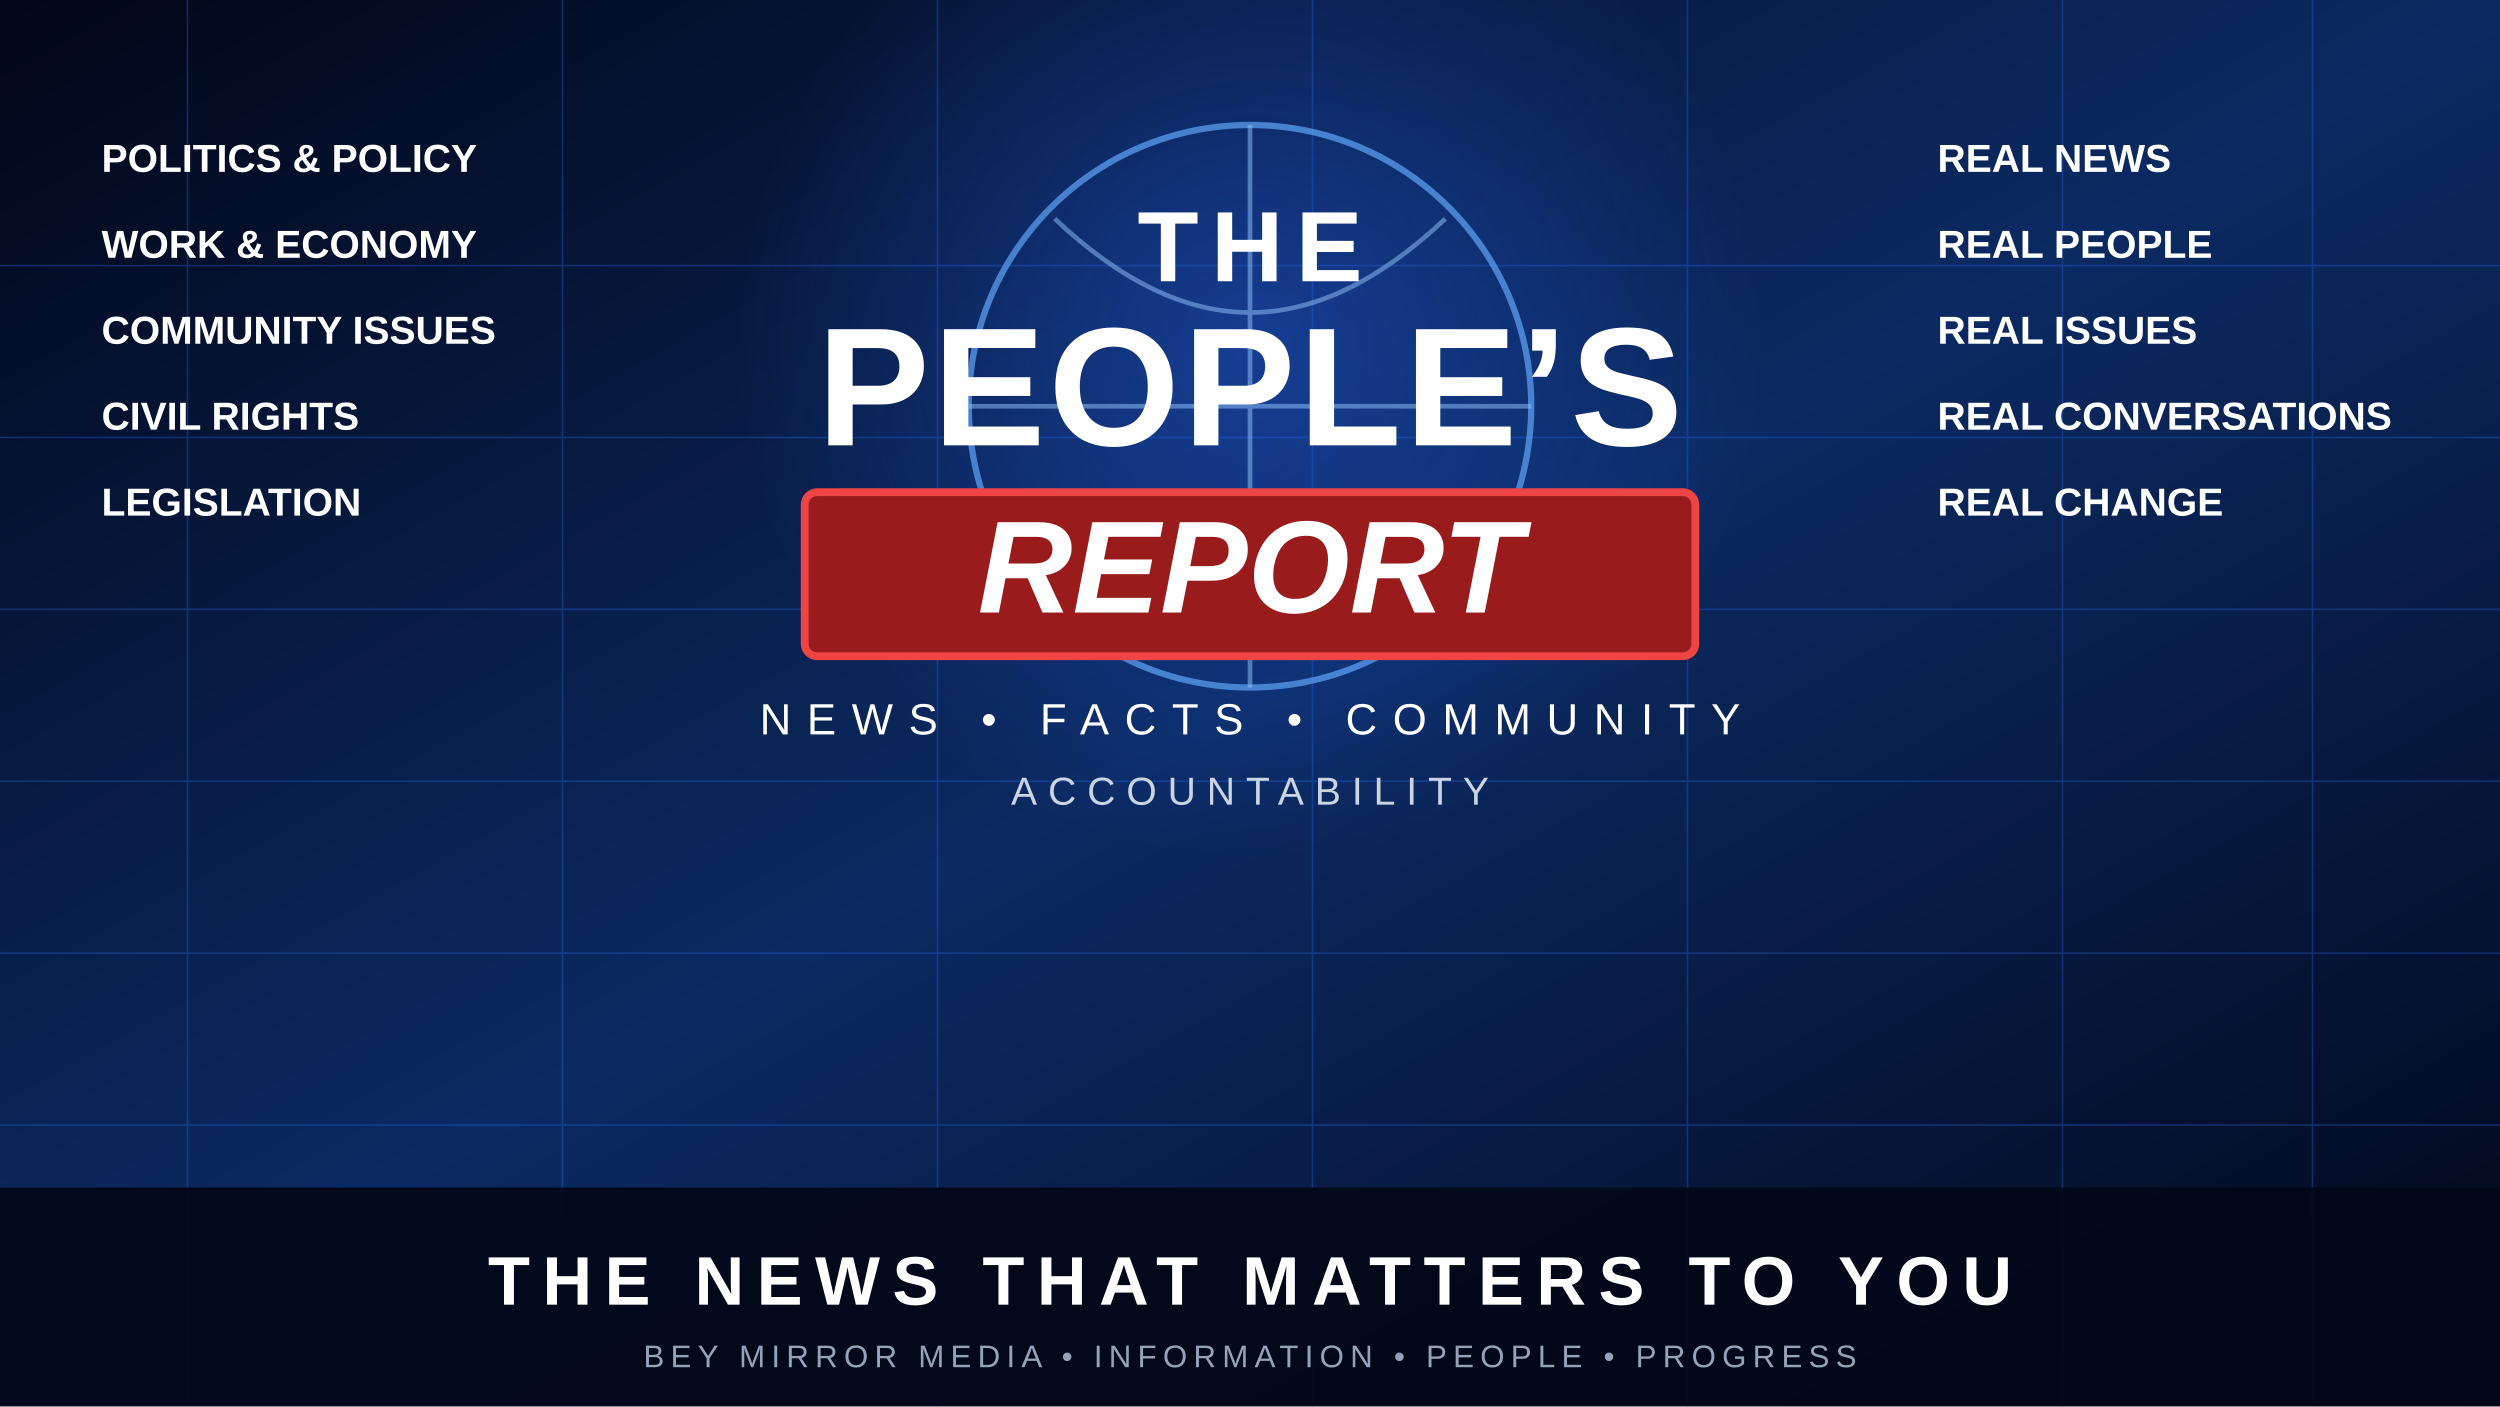
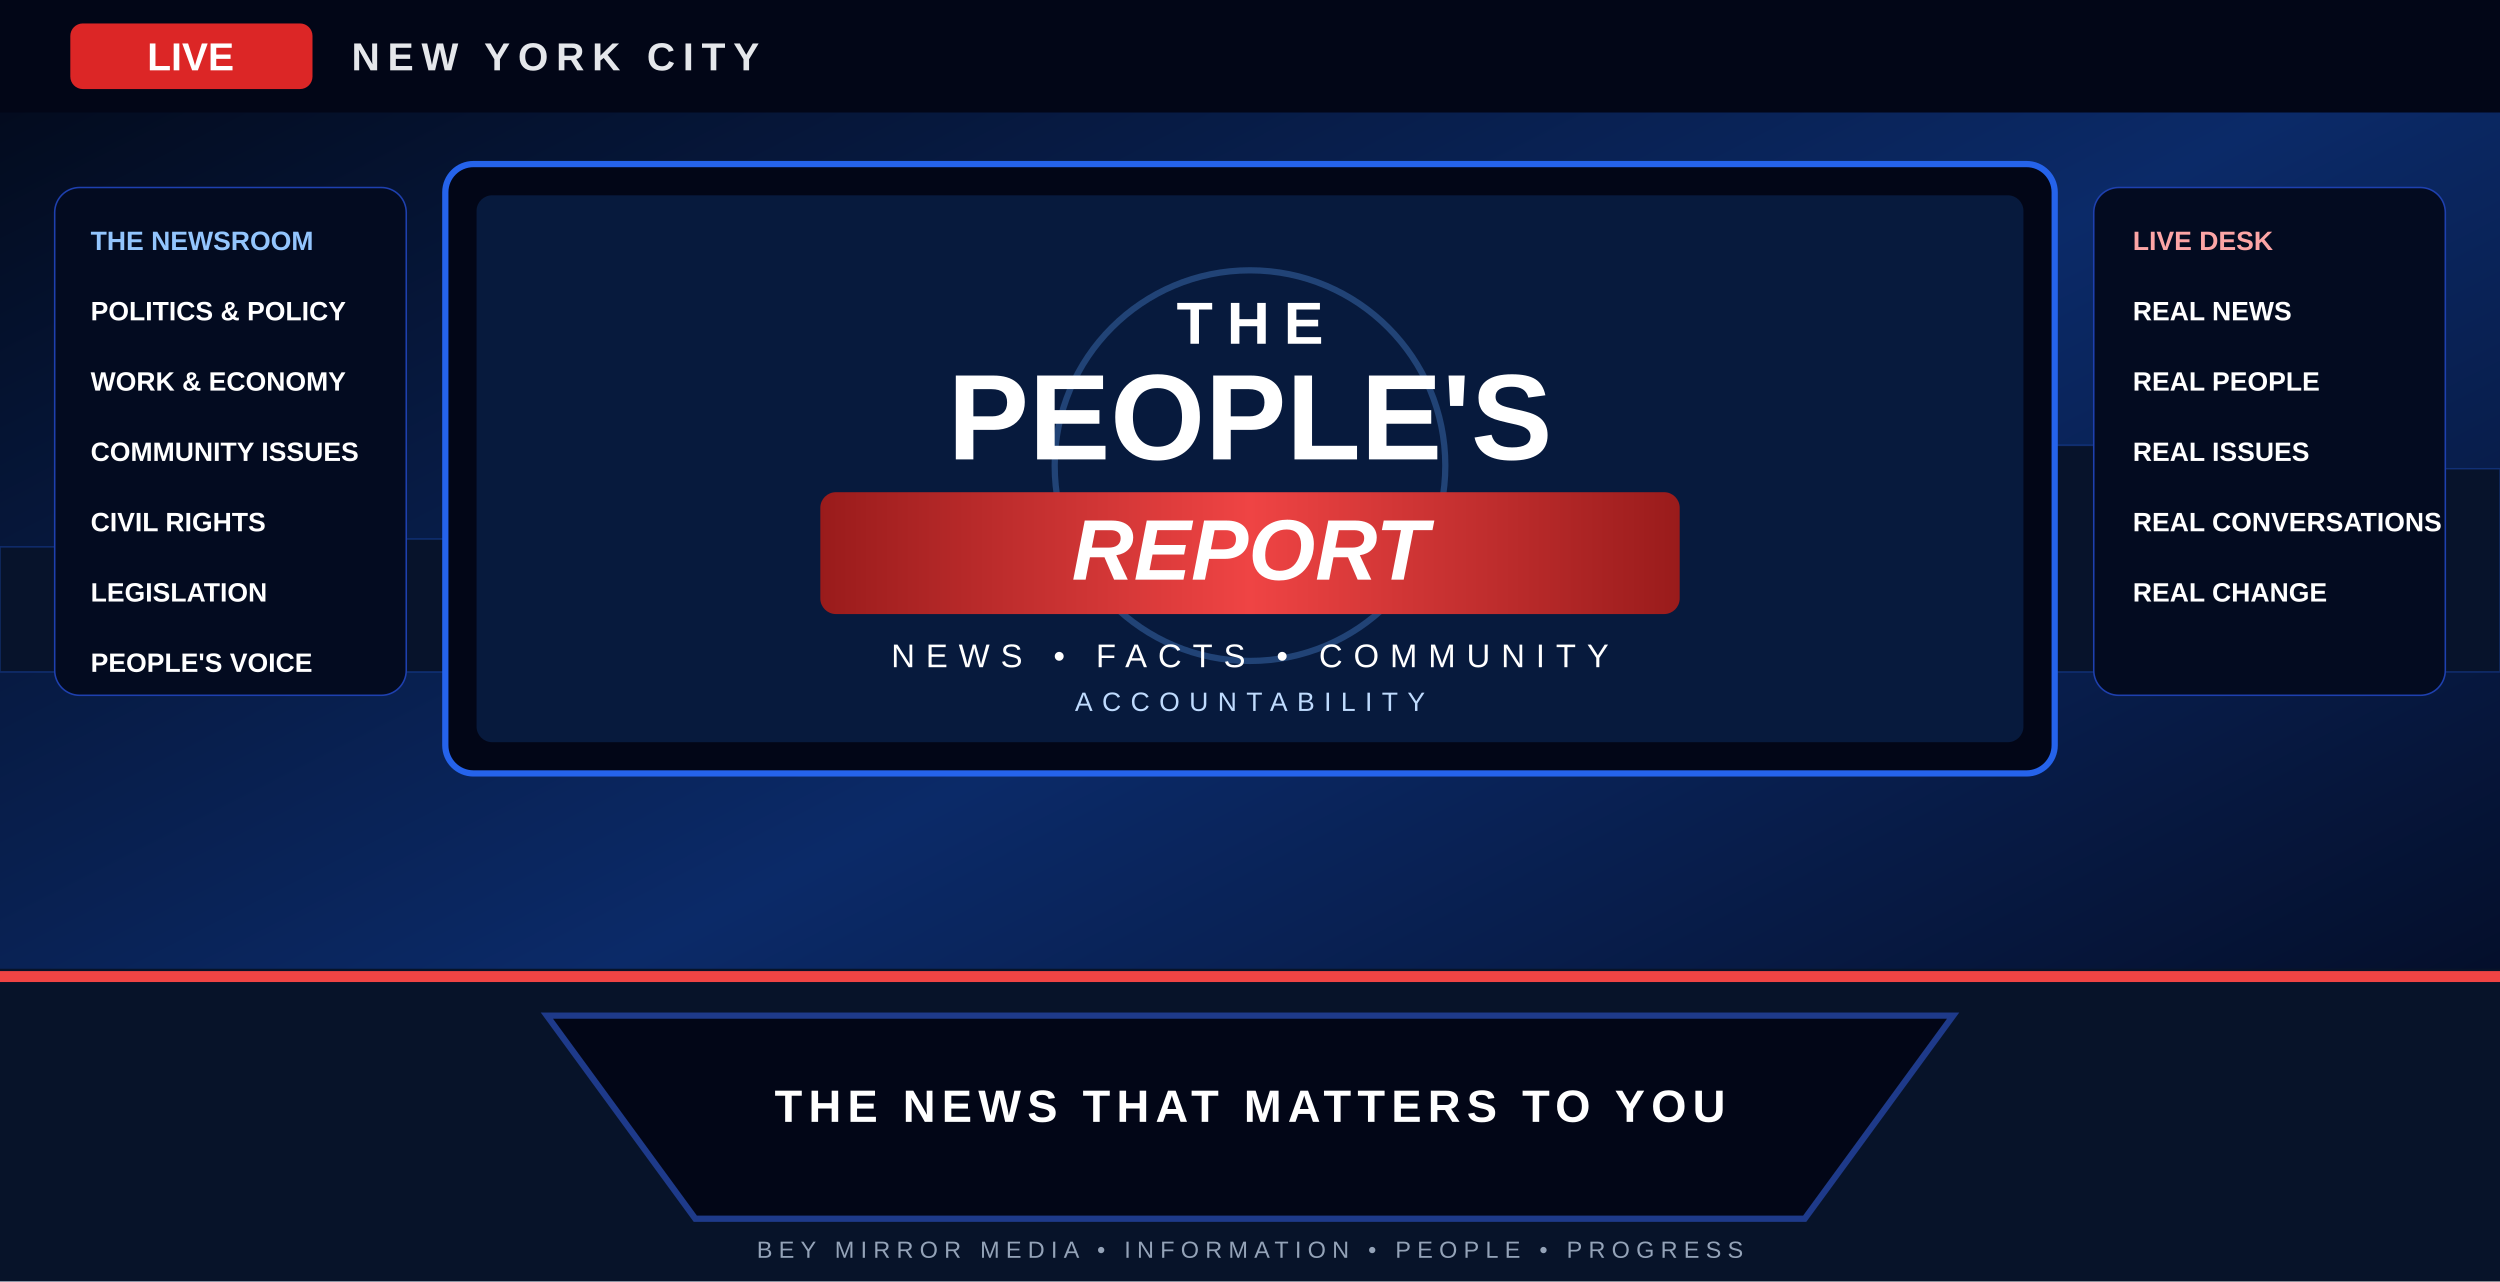
- <svg xmlns="http://www.w3.org/2000/svg" viewBox="0 0 1600 900" role="img" aria-labelledby="title desc">
+ <svg xmlns="http://www.w3.org/2000/svg" viewBox="0 0 1600 820">
  <defs>
-     <linearGradient id="bg" x1="0" x2="1" y1="0" y2="1">
-       <stop stop-color="#020617" />
-       <stop offset=".5" stop-color="#0b2a62" />
+     <linearGradient id="b" x2="1" y2="1">
+       <stop stop-color="#020817" />
+       <stop offset=".5" stop-color="#0b2a68" />
      <stop offset="1" stop-color="#020617" />
    </linearGradient>
-     <radialGradient id="glow">
-       <stop stop-color="#2563eb" stop-opacity=".8" />
-       <stop offset="1" stop-color="#2563eb" stop-opacity="0" />
-     </radialGradient>
+     <linearGradient id="r">
+       <stop stop-color="#991b1b" />
+       <stop offset=".5" stop-color="#ef4444" />
+       <stop offset="1" stop-color="#991b1b" />
+     </linearGradient>
  </defs>
-   <rect width="1600" height="900" fill="url(#bg)" />
-   <circle cx="800" cy="220" r="330" fill="url(#glow)" opacity=".55" />
-   <g stroke="#2563eb" opacity=".35" fill="none">
-     <path d="M0 170H1600M0 280H1600M0 390H1600M0 500H1600M0 610H1600M0 720H1600" />
-     <path d="M120 0V900M360 0V900M600 0V900M840 0V900M1080 0V900M1320 0V900M1480 0V900" />
+   <rect width="1600" height="820" fill="url(#b)" />
+   <path d="M0 430V350h70v80h35V300h85v130h35V345h70v85h35V275h95v155h40V330h70v100h40V250h85v180h45V315h70v115h35V290h85v140h40V340h75v90h40V260h75v170h40V315h80v115h45V285h80v145h35V350h70v80h40V300h85v130h40V345h75v85h40V310h90v120h35V365h75v65h35V330h75v100h40v-60h70v60H0Z" fill="#07132b" stroke="#2563eb" stroke-opacity=".3" />
+   <rect x="285" y="105" width="1030" height="390" rx="18" fill="#020617" stroke="#2563eb" stroke-width="4" />
+   <rect x="305" y="125" width="990" height="350" rx="10" fill="#071a3d" />
+   <circle cx="800" cy="298" r="125" fill="none" stroke="#60a5fa" stroke-opacity=".3" stroke-width="4" />
+   <text x="800" y="220" text-anchor="middle" font-family="Arial" font-size="38" font-weight="900" letter-spacing="9" fill="white">THE</text>
+   <text x="800" y="294" text-anchor="middle" font-family="Arial" font-size="78" font-weight="900" fill="white">PEOPLE'S</text>
+   <rect x="525" y="315" width="550" height="78" rx="10" fill="url(#r)" />
+   <text x="800" y="371" text-anchor="middle" font-family="Arial" font-size="55" font-style="italic" font-weight="900" fill="white">REPORT</text>
+   <text x="800" y="427" text-anchor="middle" font-family="Arial" font-size="21" letter-spacing="7" fill="white">NEWS • FACTS • COMMUNITY</text>
+   <text x="800" y="455" text-anchor="middle" font-family="Arial" font-size="17" letter-spacing="6" fill="#bfdbfe">ACCOUNTABILITY</text>
+   <rect x="35" y="120" width="225" height="325" rx="16" fill="#030b20" stroke="#1e40af" />
+   <rect x="1340" y="120" width="225" height="325" rx="16" fill="#030b20" stroke="#1e40af" />
+   <g font-family="Arial" font-weight="800" fill="white" font-size="17">
+     <text x="58" y="160" fill="#93c5fd">THE NEWSROOM</text>
+     <text x="58" y="205">POLITICS &amp; POLICY</text>
+     <text x="58" y="250">WORK &amp; ECONOMY</text>
+     <text x="58" y="295">COMMUNITY ISSUES</text>
+     <text x="58" y="340">CIVIL RIGHTS</text>
+     <text x="58" y="385">LEGISLATION</text>
+     <text x="58" y="430">PEOPLE'S VOICE</text>
+     <text x="1365" y="160" fill="#fca5a5">LIVE DESK</text>
+     <text x="1365" y="205">REAL NEWS</text>
+     <text x="1365" y="250">REAL PEOPLE</text>
+     <text x="1365" y="295">REAL ISSUES</text>
+     <text x="1365" y="340">REAL CONVERSATIONS</text>
+     <text x="1365" y="385">REAL CHANGE</text>
  </g>
-   <circle cx="800" cy="260" r="180" fill="none" stroke="#60a5fa" stroke-width="4" opacity=".7" />
-   <path d="M620 260h360M800 80v360M675 140c85 80 165 80 250 0M675 380c85-80 165-80 250 0" stroke="#93c5fd" stroke-width="3" fill="none" opacity=".5" />
-   <text x="800" y="180" text-anchor="middle" fill="#fff" font-family="Arial,sans-serif" font-size="64" font-weight="700" letter-spacing="8">THE</text>
-   <text x="800" y="285" text-anchor="middle" fill="#fff" font-family="Arial,sans-serif" font-size="108" font-weight="900" letter-spacing="2">PEOPLE’S</text>
-   <rect x="515" y="315" width="570" height="105" rx="8" fill="#991b1b" stroke="#ef4444" stroke-width="5" />
-   <text x="800" y="392" text-anchor="middle" fill="#fff" font-family="Arial,sans-serif" font-size="84" font-weight="900" font-style="italic">REPORT</text>
-   <text x="800" y="470" text-anchor="middle" fill="#fff" font-family="Arial,sans-serif" font-size="28" letter-spacing="10">NEWS • FACTS • COMMUNITY</text>
-   <text x="800" y="515" text-anchor="middle" fill="#cbd5e1" font-family="Arial,sans-serif" font-size="25" letter-spacing="7">ACCOUNTABILITY</text>
-   <g font-family="Arial,sans-serif" font-size="25" font-weight="700" fill="#fff">
-     <text x="65" y="110">POLITICS &amp; POLICY</text>
-     <text x="65" y="165">WORK &amp; ECONOMY</text>
-     <text x="65" y="220">COMMUNITY ISSUES</text>
-     <text x="65" y="275">CIVIL RIGHTS</text>
-     <text x="65" y="330">LEGISLATION</text>
-     <text x="1240" y="110">REAL NEWS</text>
-     <text x="1240" y="165">REAL PEOPLE</text>
-     <text x="1240" y="220">REAL ISSUES</text>
-     <text x="1240" y="275">REAL CONVERSATIONS</text>
-     <text x="1240" y="330">REAL CHANGE</text>
-   </g>
-   <rect x="0" y="760" width="1600" height="140" fill="#020617" opacity=".92" />
-   <text x="800" y="835" text-anchor="middle" fill="#fff" font-family="Arial,sans-serif" font-size="44" font-weight="800" letter-spacing="8">THE NEWS THAT MATTERS TO YOU</text>
-   <text x="800" y="875" text-anchor="middle" fill="#94a3b8" font-family="Arial,sans-serif" font-size="20" letter-spacing="4">BEY MIRROR MEDIA • INFORMATION • PEOPLE • PROGRESS</text>
+   <rect y="620" width="1600" height="200" fill="#071329" />
+   <path d="M0 625h1600" stroke="#ef4444" stroke-width="7" />
+   <path d="M350 650h900l-95 130H445z" fill="#020617" stroke="#1e3a8a" stroke-width="4" />
+   <text x="800" y="718" text-anchor="middle" font-family="Arial" font-size="29" font-weight="900" letter-spacing="4" fill="white">THE NEWS THAT MATTERS TO YOU</text>
+   <rect x="0" y="0" width="1600" height="72" fill="#020617" />
+   <rect x="45" y="15" width="155" height="42" rx="8" fill="#dc2626" />
+   <text x="122" y="45" text-anchor="middle" font-family="Arial" font-size="25" font-weight="900" fill="white">LIVE</text>
+   <text x="225" y="45" font-family="Arial" font-size="25" font-weight="700" letter-spacing="5" fill="#e5e7eb">NEW YORK CITY</text>
+   <text x="800" y="805" text-anchor="middle" font-family="Arial" font-size="15" letter-spacing="4" fill="#94a3b8">BEY MIRROR MEDIA • INFORMATION • PEOPLE • PROGRESS</text>
</svg>
